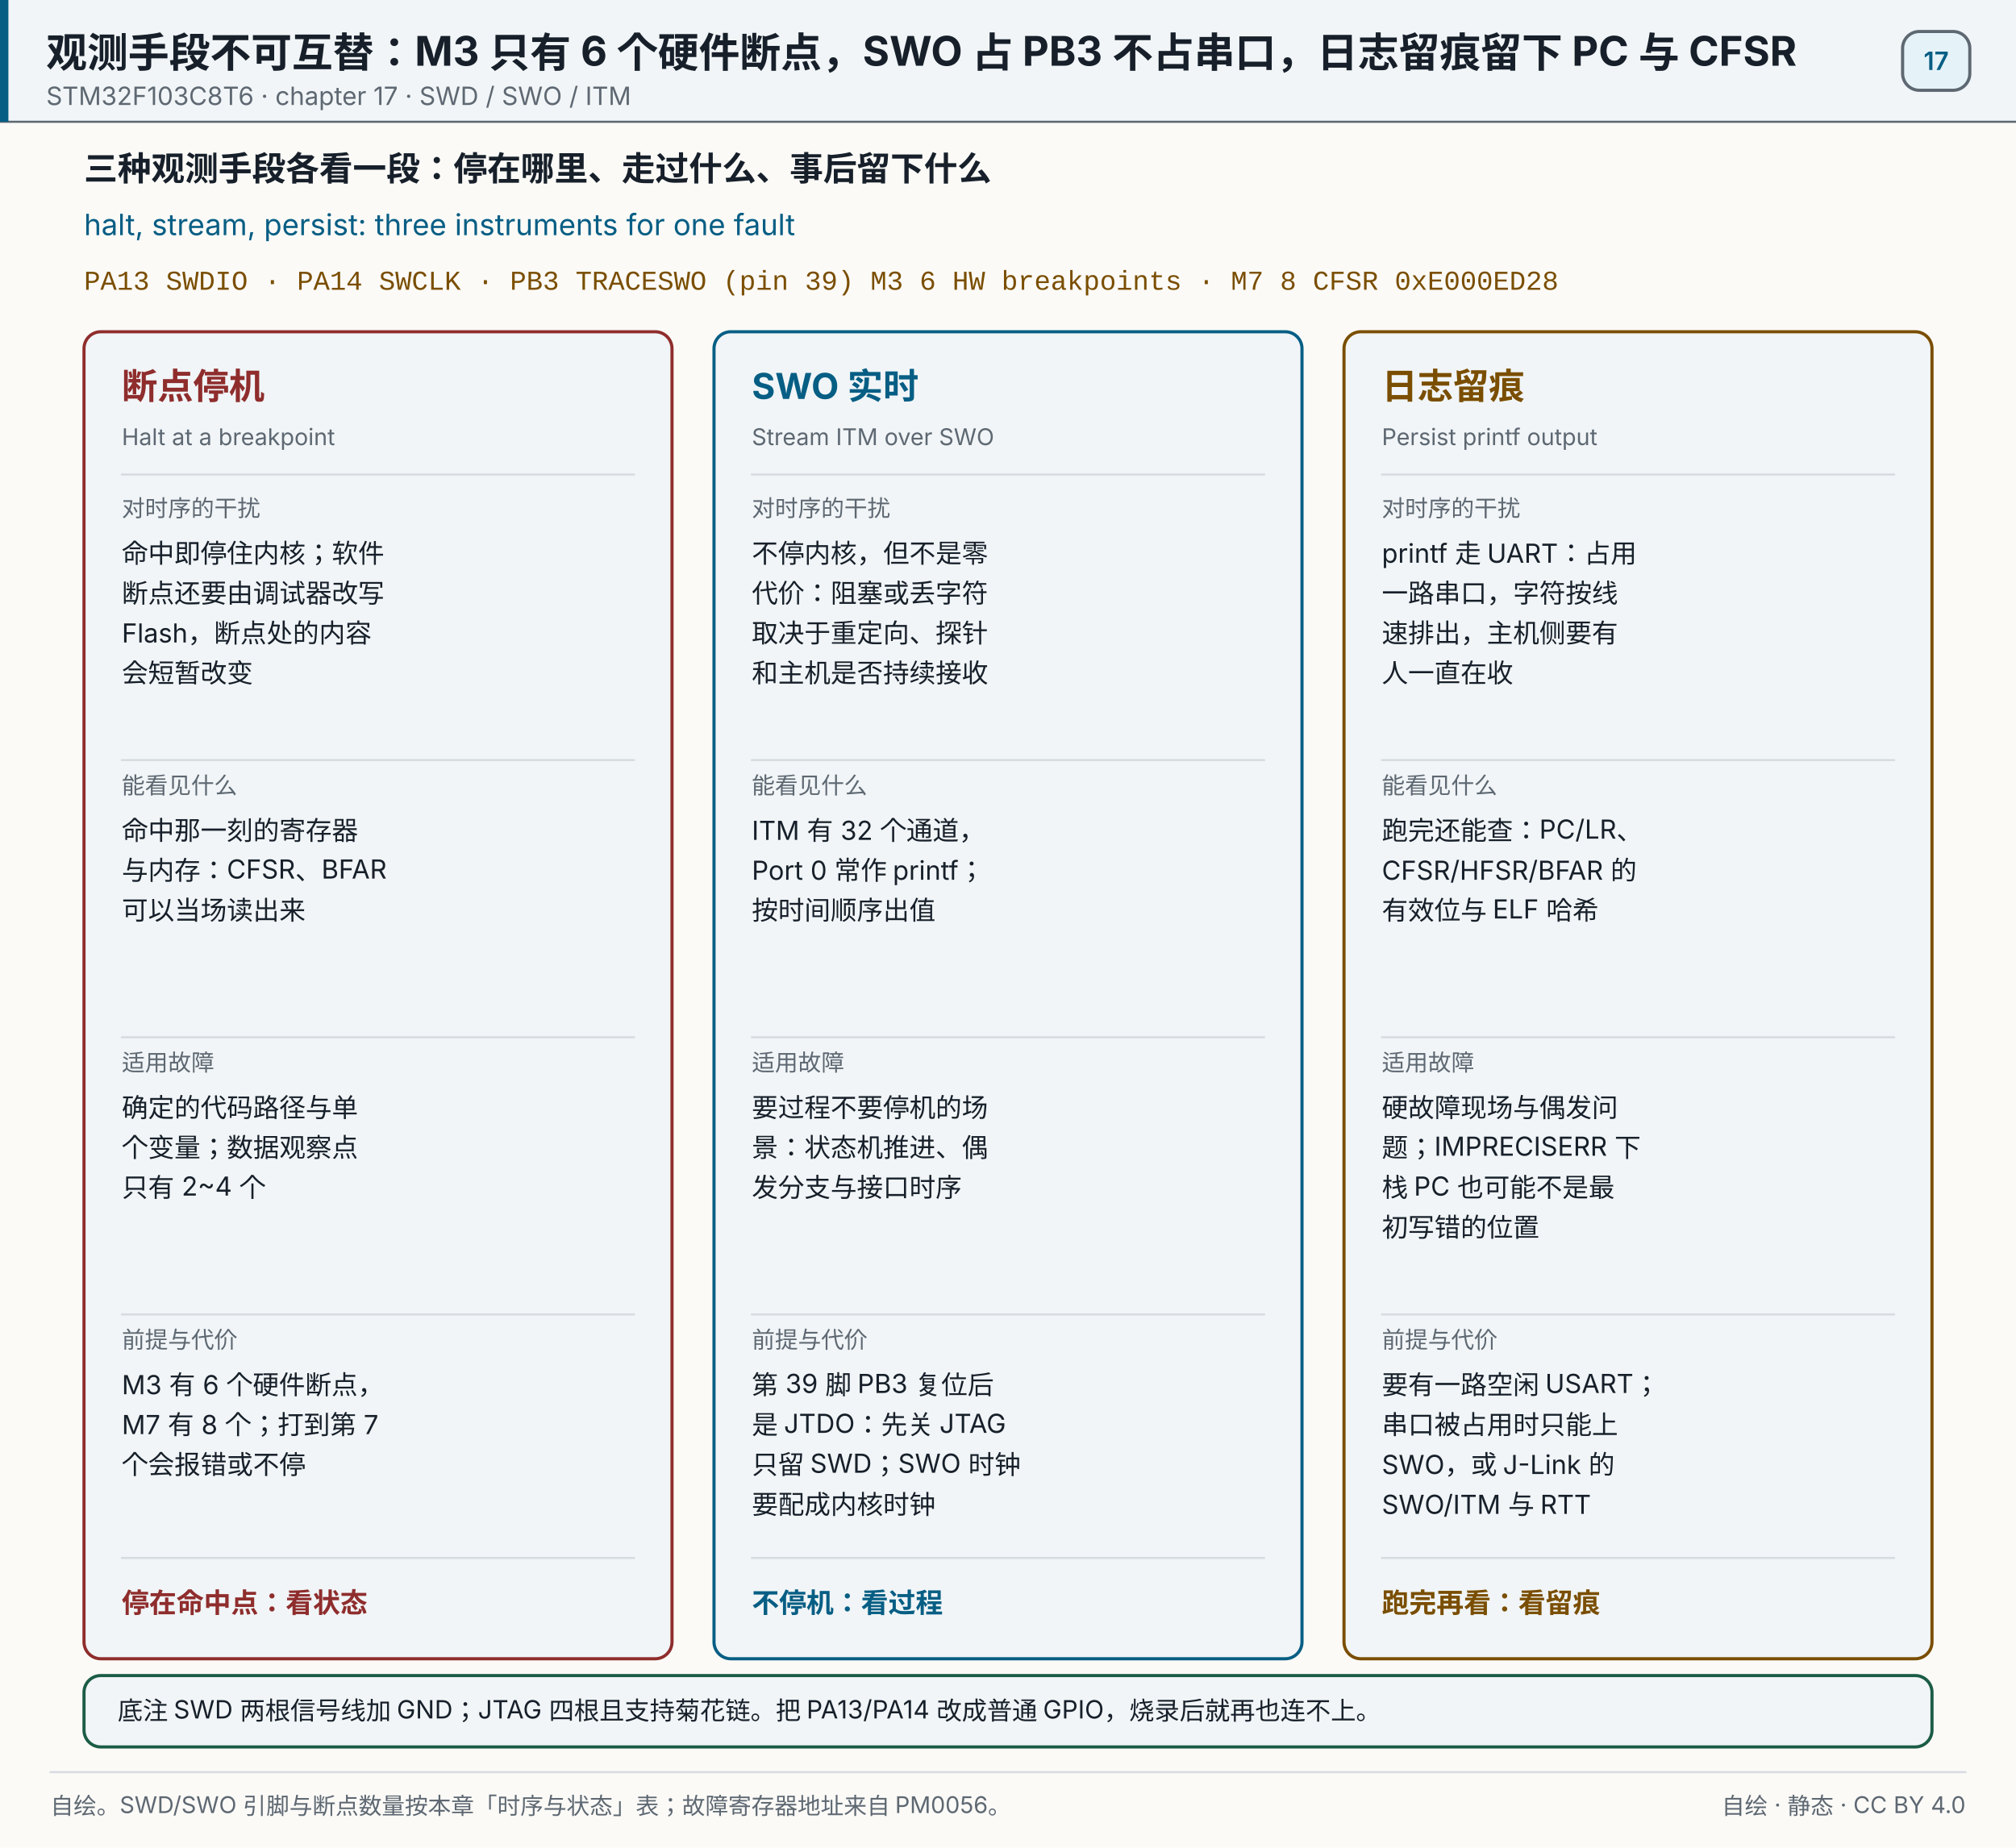
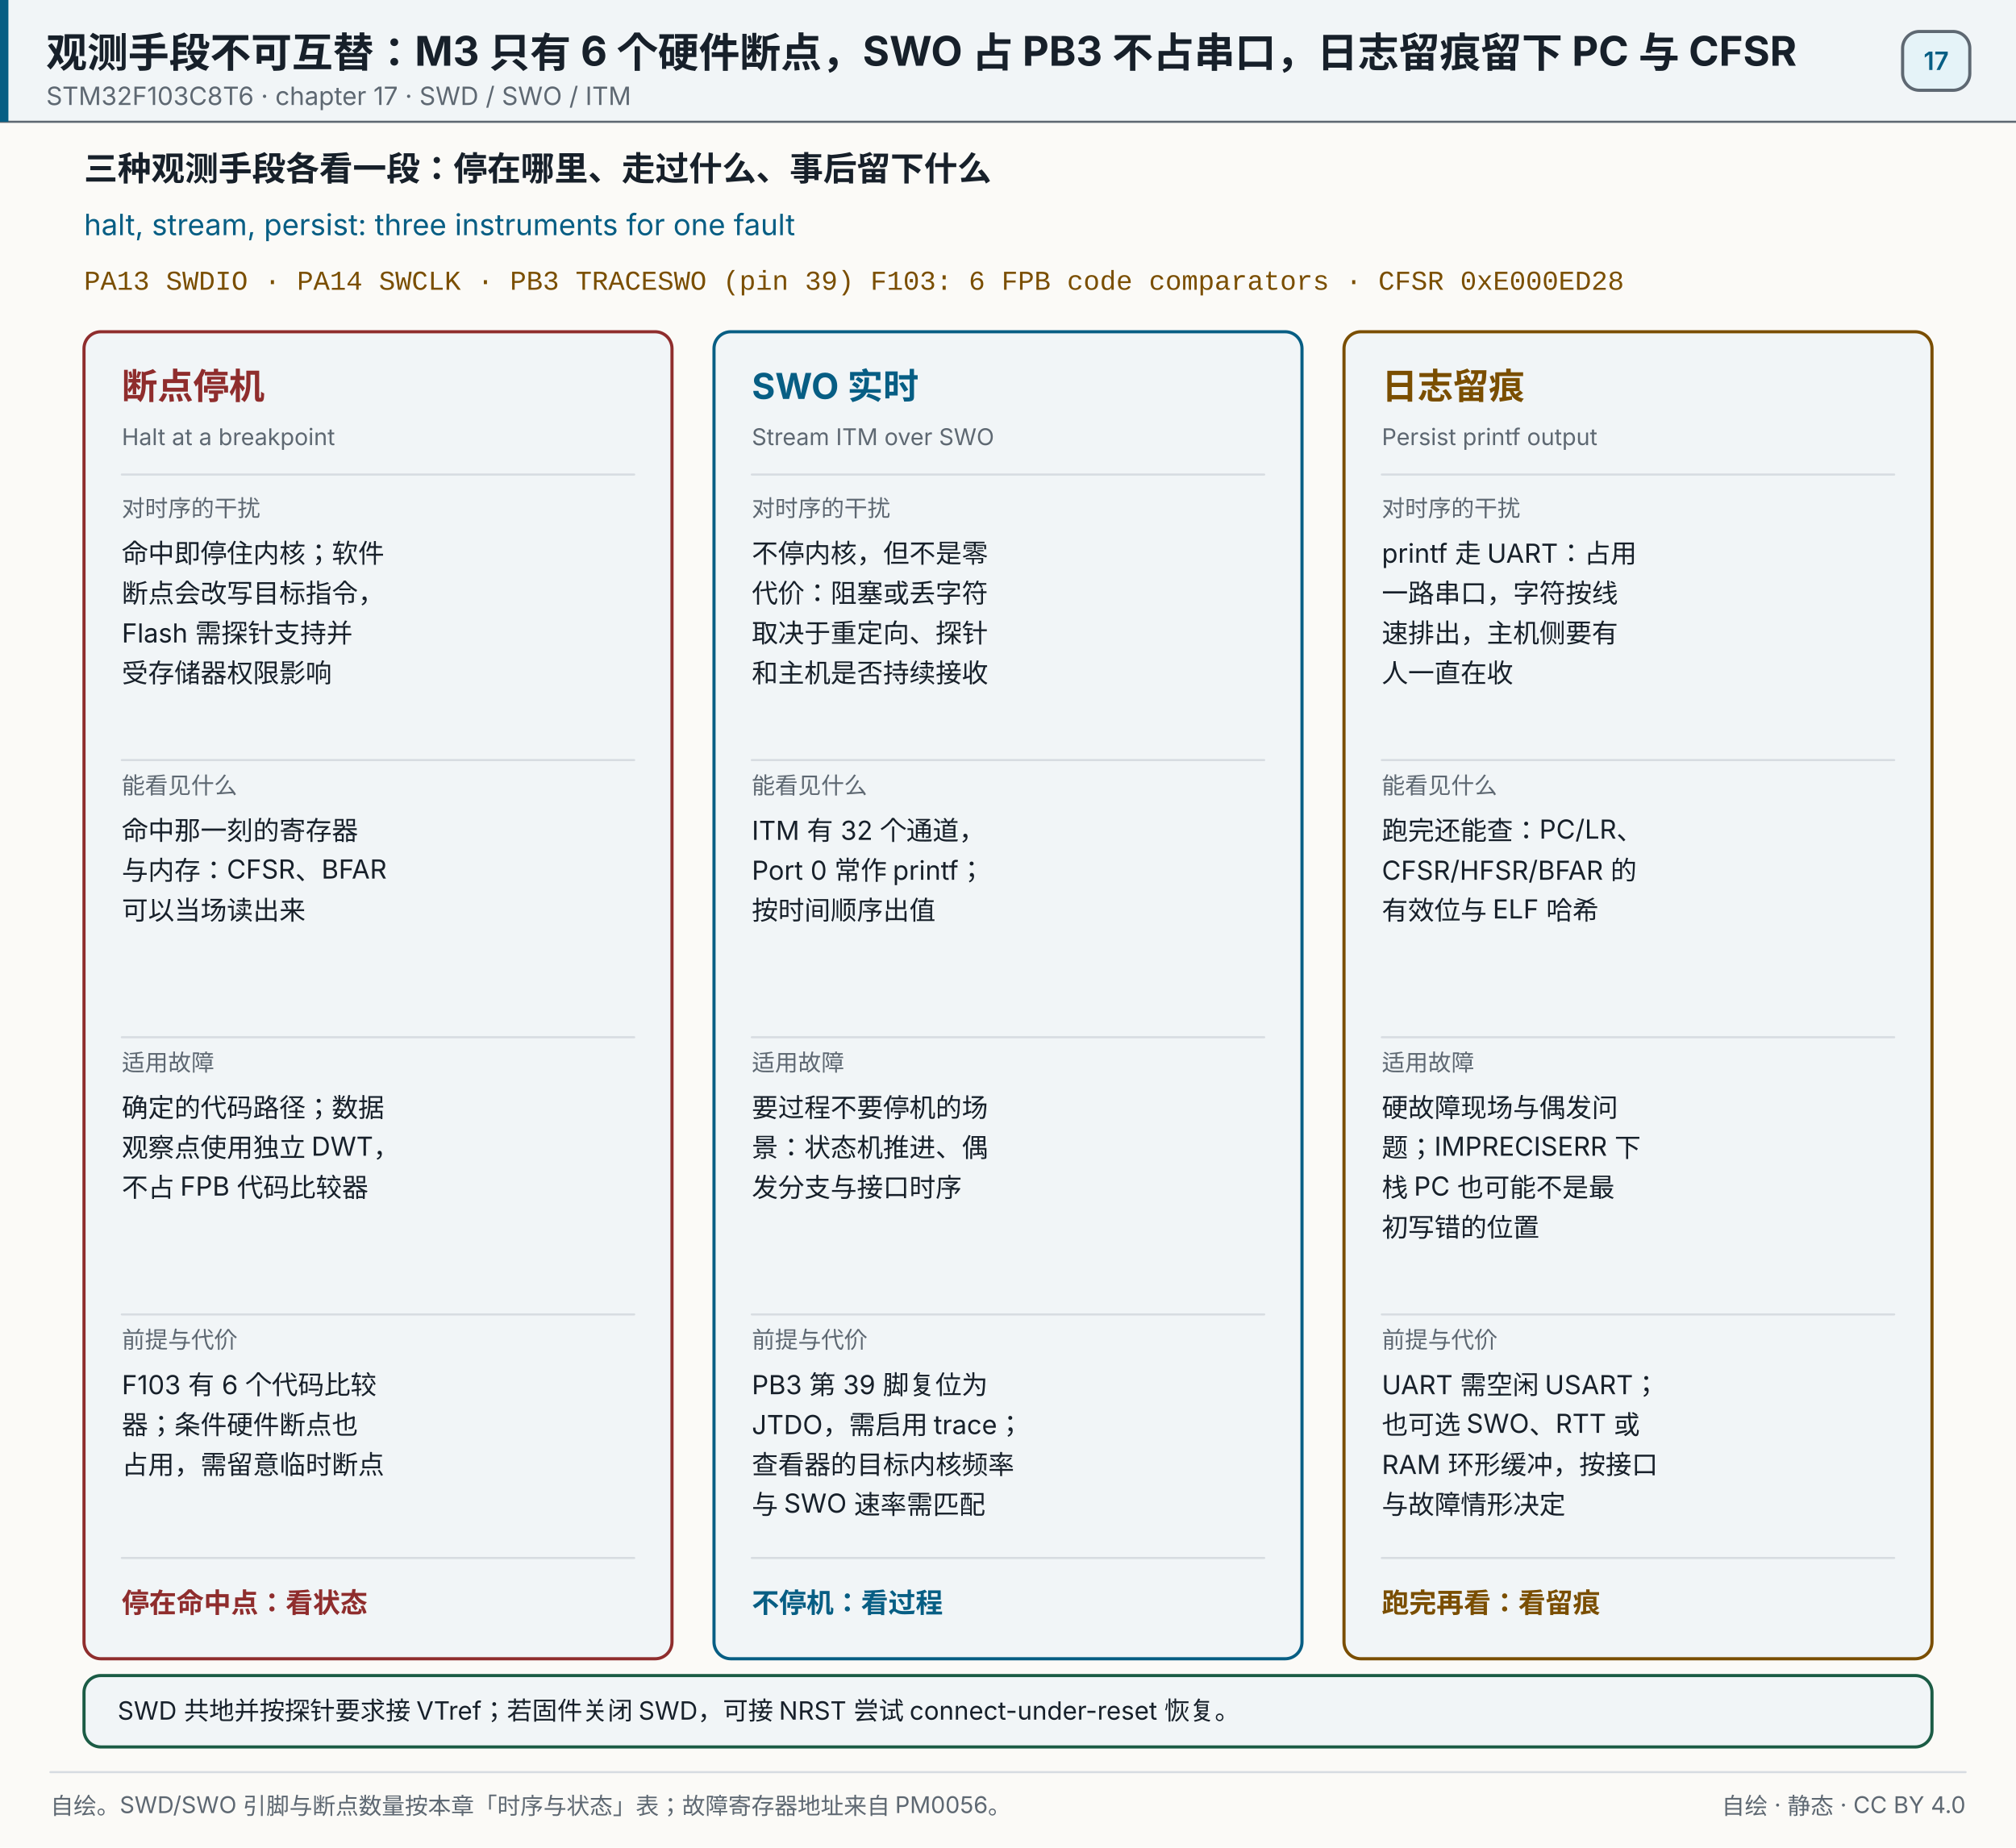
<svg xmlns="http://www.w3.org/2000/svg" width="960" height="880" viewBox="0 0 960 880" role="img" aria-label="观测手段不可互替：M3 只有 6 个硬件断点，SWO 占 PB3 不占串口，日志留痕留下 PC 与 CFSR">
  <rect x="0" y="0" width="960" height="880" fill="#fbfaf7" />
  <rect x="0" y="0" width="960" height="58" fill="#f1f5f7" opacity="1" />
  <line x1="0" y1="58" x2="960" y2="58" stroke="#5e6872" stroke-width="1" stroke-linecap="round" opacity="1" />
  <rect x="0" y="0" width="4" height="58" fill="#075e84" opacity="1" />
  <text x="22" y="32" font-size="19.5" fill="#17202a" text-anchor="start" opacity="1" font-family="'PingFang SC','Hiragino Sans GB','Microsoft YaHei',system-ui,-apple-system,'Segoe UI',sans-serif" font-weight="700">观测手段不可互替：M3 只有 6 个硬件断点，SWO 占 PB3 不占串口，日志留痕留下 PC 与 CFSR</text>
  <text x="22" y="50" font-size="12" fill="#5e6872" text-anchor="start" opacity="1" font-family="'PingFang SC','Hiragino Sans GB','Microsoft YaHei',system-ui,-apple-system,'Segoe UI',sans-serif">STM32F103C8T6 · chapter 17 · SWD / SWO / ITM</text>
  <rect x="906" y="15" width="32" height="28" fill="#e5f3f8" opacity="1" rx="8" stroke="#5e6872" stroke-width="1.5" />
  <text x="922" y="33.32" font-size="12" fill="#075e84" text-anchor="middle" opacity="1" font-family="'PingFang SC','Hiragino Sans GB','Microsoft YaHei',system-ui,-apple-system,'Segoe UI',sans-serif" font-weight="600">17</text>
  <text x="40" y="86" font-size="16" fill="#17202a" text-anchor="start" opacity="1" font-family="'PingFang SC','Hiragino Sans GB','Microsoft YaHei',system-ui,-apple-system,'Segoe UI',sans-serif" font-weight="700">三种观测手段各看一段：停在哪里、走过什么、事后留下什么</text>
  <text x="40" y="112" font-size="14" fill="#075e84" text-anchor="start" opacity="1" font-family="'PingFang SC','Hiragino Sans GB','Microsoft YaHei',system-ui,-apple-system,'Segoe UI',sans-serif">halt, stream, persist: three instruments for one fault</text>
-   <text x="40" y="138" font-size="13" fill="#7a4e00" text-anchor="start" opacity="1" font-family="ui-monospace,SFMono-Regular,'JetBrains Mono',Consolas,'Courier New',monospace">PA13 SWDIO · PA14 SWCLK · PB3 TRACESWO (pin 39)   M3 6 HW breakpoints · M7 8   CFSR 0xE000ED28</text>
+   <text x="40" y="138" font-size="13" fill="#7a4e00" text-anchor="start" opacity="1" font-family="ui-monospace,SFMono-Regular,'JetBrains Mono',Consolas,'Courier New',monospace">PA13 SWDIO · PA14 SWCLK · PB3 TRACESWO (pin 39)   F103: 6 FPB code comparators · CFSR 0xE000ED28</text>
  <rect x="40" y="158" width="280" height="632" fill="#f1f5f7" opacity="1" rx="8" stroke="#8f2d2d" stroke-width="1.5" />
  <text x="58" y="190" font-size="17" fill="#8f2d2d" text-anchor="start" opacity="1" font-family="'PingFang SC','Hiragino Sans GB','Microsoft YaHei',system-ui,-apple-system,'Segoe UI',sans-serif" font-weight="700">断点停机</text>
  <text x="58" y="212" font-size="11" fill="#5e6872" text-anchor="start" opacity="1" font-family="'PingFang SC','Hiragino Sans GB','Microsoft YaHei',system-ui,-apple-system,'Segoe UI',sans-serif">Halt at a breakpoint</text>
  <line x1="58" y1="226" x2="302" y2="226" stroke="#d7dce1" stroke-width="1" stroke-linecap="round" opacity="1" />
  <text x="58" y="246" font-size="11" fill="#5e6872" text-anchor="start" opacity="1" font-family="'PingFang SC','Hiragino Sans GB','Microsoft YaHei',system-ui,-apple-system,'Segoe UI',sans-serif">对时序的干扰</text>
  <text x="58" y="268" font-size="12.5" fill="#17202a" text-anchor="start" opacity="1" font-family="'PingFang SC','Hiragino Sans GB','Microsoft YaHei',system-ui,-apple-system,'Segoe UI',sans-serif">命中即停住内核；软件</text>
-   <text x="58" y="287" font-size="12.5" fill="#17202a" text-anchor="start" opacity="1" font-family="'PingFang SC','Hiragino Sans GB','Microsoft YaHei',system-ui,-apple-system,'Segoe UI',sans-serif">断点还要由调试器改写</text>
-   <text x="58" y="306" font-size="12.5" fill="#17202a" text-anchor="start" opacity="1" font-family="'PingFang SC','Hiragino Sans GB','Microsoft YaHei',system-ui,-apple-system,'Segoe UI',sans-serif">Flash，断点处的内容</text>
-   <text x="58" y="325" font-size="12.5" fill="#17202a" text-anchor="start" opacity="1" font-family="'PingFang SC','Hiragino Sans GB','Microsoft YaHei',system-ui,-apple-system,'Segoe UI',sans-serif">会短暂改变</text>
+   <text x="58" y="287" font-size="12.5" fill="#17202a" text-anchor="start" opacity="1" font-family="'PingFang SC','Hiragino Sans GB','Microsoft YaHei',system-ui,-apple-system,'Segoe UI',sans-serif">断点会改写目标指令，</text>
+   <text x="58" y="306" font-size="12.5" fill="#17202a" text-anchor="start" opacity="1" font-family="'PingFang SC','Hiragino Sans GB','Microsoft YaHei',system-ui,-apple-system,'Segoe UI',sans-serif">Flash 需探针支持并</text>
+   <text x="58" y="325" font-size="12.5" fill="#17202a" text-anchor="start" opacity="1" font-family="'PingFang SC','Hiragino Sans GB','Microsoft YaHei',system-ui,-apple-system,'Segoe UI',sans-serif">受存储器权限影响</text>
  <line x1="58" y1="362" x2="302" y2="362" stroke="#d7dce1" stroke-width="1" stroke-linecap="round" opacity="1" />
  <text x="58" y="378" font-size="11" fill="#5e6872" text-anchor="start" opacity="1" font-family="'PingFang SC','Hiragino Sans GB','Microsoft YaHei',system-ui,-apple-system,'Segoe UI',sans-serif">能看见什么</text>
  <text x="58" y="400" font-size="12.5" fill="#17202a" text-anchor="start" opacity="1" font-family="'PingFang SC','Hiragino Sans GB','Microsoft YaHei',system-ui,-apple-system,'Segoe UI',sans-serif">命中那一刻的寄存器</text>
  <text x="58" y="419" font-size="12.5" fill="#17202a" text-anchor="start" opacity="1" font-family="'PingFang SC','Hiragino Sans GB','Microsoft YaHei',system-ui,-apple-system,'Segoe UI',sans-serif">与内存：CFSR、BFAR</text>
  <text x="58" y="438" font-size="12.5" fill="#17202a" text-anchor="start" opacity="1" font-family="'PingFang SC','Hiragino Sans GB','Microsoft YaHei',system-ui,-apple-system,'Segoe UI',sans-serif">可以当场读出来</text>
  <line x1="58" y1="494" x2="302" y2="494" stroke="#d7dce1" stroke-width="1" stroke-linecap="round" opacity="1" />
  <text x="58" y="510" font-size="11" fill="#5e6872" text-anchor="start" opacity="1" font-family="'PingFang SC','Hiragino Sans GB','Microsoft YaHei',system-ui,-apple-system,'Segoe UI',sans-serif">适用故障</text>
-   <text x="58" y="532" font-size="12.5" fill="#17202a" text-anchor="start" opacity="1" font-family="'PingFang SC','Hiragino Sans GB','Microsoft YaHei',system-ui,-apple-system,'Segoe UI',sans-serif">确定的代码路径与单</text>
-   <text x="58" y="551" font-size="12.5" fill="#17202a" text-anchor="start" opacity="1" font-family="'PingFang SC','Hiragino Sans GB','Microsoft YaHei',system-ui,-apple-system,'Segoe UI',sans-serif">个变量；数据观察点</text>
-   <text x="58" y="570" font-size="12.5" fill="#17202a" text-anchor="start" opacity="1" font-family="'PingFang SC','Hiragino Sans GB','Microsoft YaHei',system-ui,-apple-system,'Segoe UI',sans-serif">只有 2~4 个</text>
+   <text x="58" y="532" font-size="12.5" fill="#17202a" text-anchor="start" opacity="1" font-family="'PingFang SC','Hiragino Sans GB','Microsoft YaHei',system-ui,-apple-system,'Segoe UI',sans-serif">确定的代码路径；数据</text>
+   <text x="58" y="551" font-size="12.5" fill="#17202a" text-anchor="start" opacity="1" font-family="'PingFang SC','Hiragino Sans GB','Microsoft YaHei',system-ui,-apple-system,'Segoe UI',sans-serif">观察点使用独立 DWT，</text>
+   <text x="58" y="570" font-size="12.5" fill="#17202a" text-anchor="start" opacity="1" font-family="'PingFang SC','Hiragino Sans GB','Microsoft YaHei',system-ui,-apple-system,'Segoe UI',sans-serif">不占 FPB 代码比较器</text>
  <line x1="58" y1="626" x2="302" y2="626" stroke="#d7dce1" stroke-width="1" stroke-linecap="round" opacity="1" />
  <text x="58" y="642" font-size="11" fill="#5e6872" text-anchor="start" opacity="1" font-family="'PingFang SC','Hiragino Sans GB','Microsoft YaHei',system-ui,-apple-system,'Segoe UI',sans-serif">前提与代价</text>
-   <text x="58" y="664" font-size="12.5" fill="#17202a" text-anchor="start" opacity="1" font-family="'PingFang SC','Hiragino Sans GB','Microsoft YaHei',system-ui,-apple-system,'Segoe UI',sans-serif">M3 有 6 个硬件断点，</text>
-   <text x="58" y="683" font-size="12.5" fill="#17202a" text-anchor="start" opacity="1" font-family="'PingFang SC','Hiragino Sans GB','Microsoft YaHei',system-ui,-apple-system,'Segoe UI',sans-serif">M7 有 8 个；打到第 7</text>
-   <text x="58" y="702" font-size="12.5" fill="#17202a" text-anchor="start" opacity="1" font-family="'PingFang SC','Hiragino Sans GB','Microsoft YaHei',system-ui,-apple-system,'Segoe UI',sans-serif">个会报错或不停</text>
+   <text x="58" y="664" font-size="12.5" fill="#17202a" text-anchor="start" opacity="1" font-family="'PingFang SC','Hiragino Sans GB','Microsoft YaHei',system-ui,-apple-system,'Segoe UI',sans-serif">F103 有 6 个代码比较</text>
+   <text x="58" y="683" font-size="12.5" fill="#17202a" text-anchor="start" opacity="1" font-family="'PingFang SC','Hiragino Sans GB','Microsoft YaHei',system-ui,-apple-system,'Segoe UI',sans-serif">器；条件硬件断点也</text>
+   <text x="58" y="702" font-size="12.5" fill="#17202a" text-anchor="start" opacity="1" font-family="'PingFang SC','Hiragino Sans GB','Microsoft YaHei',system-ui,-apple-system,'Segoe UI',sans-serif">占用，需留意临时断点</text>
  <line x1="58" y1="742" x2="302" y2="742" stroke="#d7dce1" stroke-width="1" stroke-linecap="round" opacity="1" />
  <text x="58" y="768" font-size="13" fill="#8f2d2d" text-anchor="start" opacity="1" font-family="'PingFang SC','Hiragino Sans GB','Microsoft YaHei',system-ui,-apple-system,'Segoe UI',sans-serif" font-weight="700">停在命中点：看状态</text>
  <rect x="340" y="158" width="280" height="632" fill="#f1f5f7" opacity="1" rx="8" stroke="#075e84" stroke-width="1.5" />
  <text x="358" y="190" font-size="17" fill="#075e84" text-anchor="start" opacity="1" font-family="'PingFang SC','Hiragino Sans GB','Microsoft YaHei',system-ui,-apple-system,'Segoe UI',sans-serif" font-weight="700">SWO 实时</text>
  <text x="358" y="212" font-size="11" fill="#5e6872" text-anchor="start" opacity="1" font-family="'PingFang SC','Hiragino Sans GB','Microsoft YaHei',system-ui,-apple-system,'Segoe UI',sans-serif">Stream ITM over SWO</text>
  <line x1="358" y1="226" x2="602" y2="226" stroke="#d7dce1" stroke-width="1" stroke-linecap="round" opacity="1" />
  <text x="358" y="246" font-size="11" fill="#5e6872" text-anchor="start" opacity="1" font-family="'PingFang SC','Hiragino Sans GB','Microsoft YaHei',system-ui,-apple-system,'Segoe UI',sans-serif">对时序的干扰</text>
  <text x="358" y="268" font-size="12.5" fill="#17202a" text-anchor="start" opacity="1" font-family="'PingFang SC','Hiragino Sans GB','Microsoft YaHei',system-ui,-apple-system,'Segoe UI',sans-serif">不停内核，但不是零</text>
  <text x="358" y="287" font-size="12.5" fill="#17202a" text-anchor="start" opacity="1" font-family="'PingFang SC','Hiragino Sans GB','Microsoft YaHei',system-ui,-apple-system,'Segoe UI',sans-serif">代价：阻塞或丢字符</text>
  <text x="358" y="306" font-size="12.5" fill="#17202a" text-anchor="start" opacity="1" font-family="'PingFang SC','Hiragino Sans GB','Microsoft YaHei',system-ui,-apple-system,'Segoe UI',sans-serif">取决于重定向、探针</text>
  <text x="358" y="325" font-size="12.5" fill="#17202a" text-anchor="start" opacity="1" font-family="'PingFang SC','Hiragino Sans GB','Microsoft YaHei',system-ui,-apple-system,'Segoe UI',sans-serif">和主机是否持续接收</text>
  <line x1="358" y1="362" x2="602" y2="362" stroke="#d7dce1" stroke-width="1" stroke-linecap="round" opacity="1" />
  <text x="358" y="378" font-size="11" fill="#5e6872" text-anchor="start" opacity="1" font-family="'PingFang SC','Hiragino Sans GB','Microsoft YaHei',system-ui,-apple-system,'Segoe UI',sans-serif">能看见什么</text>
  <text x="358" y="400" font-size="12.5" fill="#17202a" text-anchor="start" opacity="1" font-family="'PingFang SC','Hiragino Sans GB','Microsoft YaHei',system-ui,-apple-system,'Segoe UI',sans-serif">ITM 有 32 个通道，</text>
  <text x="358" y="419" font-size="12.5" fill="#17202a" text-anchor="start" opacity="1" font-family="'PingFang SC','Hiragino Sans GB','Microsoft YaHei',system-ui,-apple-system,'Segoe UI',sans-serif">Port 0 常作 printf；</text>
  <text x="358" y="438" font-size="12.5" fill="#17202a" text-anchor="start" opacity="1" font-family="'PingFang SC','Hiragino Sans GB','Microsoft YaHei',system-ui,-apple-system,'Segoe UI',sans-serif">按时间顺序出值</text>
  <line x1="358" y1="494" x2="602" y2="494" stroke="#d7dce1" stroke-width="1" stroke-linecap="round" opacity="1" />
  <text x="358" y="510" font-size="11" fill="#5e6872" text-anchor="start" opacity="1" font-family="'PingFang SC','Hiragino Sans GB','Microsoft YaHei',system-ui,-apple-system,'Segoe UI',sans-serif">适用故障</text>
  <text x="358" y="532" font-size="12.5" fill="#17202a" text-anchor="start" opacity="1" font-family="'PingFang SC','Hiragino Sans GB','Microsoft YaHei',system-ui,-apple-system,'Segoe UI',sans-serif">要过程不要停机的场</text>
  <text x="358" y="551" font-size="12.5" fill="#17202a" text-anchor="start" opacity="1" font-family="'PingFang SC','Hiragino Sans GB','Microsoft YaHei',system-ui,-apple-system,'Segoe UI',sans-serif">景：状态机推进、偶</text>
  <text x="358" y="570" font-size="12.5" fill="#17202a" text-anchor="start" opacity="1" font-family="'PingFang SC','Hiragino Sans GB','Microsoft YaHei',system-ui,-apple-system,'Segoe UI',sans-serif">发分支与接口时序</text>
  <line x1="358" y1="626" x2="602" y2="626" stroke="#d7dce1" stroke-width="1" stroke-linecap="round" opacity="1" />
  <text x="358" y="642" font-size="11" fill="#5e6872" text-anchor="start" opacity="1" font-family="'PingFang SC','Hiragino Sans GB','Microsoft YaHei',system-ui,-apple-system,'Segoe UI',sans-serif">前提与代价</text>
-   <text x="358" y="664" font-size="12.5" fill="#17202a" text-anchor="start" opacity="1" font-family="'PingFang SC','Hiragino Sans GB','Microsoft YaHei',system-ui,-apple-system,'Segoe UI',sans-serif">第 39 脚 PB3 复位后</text>
-   <text x="358" y="683" font-size="12.5" fill="#17202a" text-anchor="start" opacity="1" font-family="'PingFang SC','Hiragino Sans GB','Microsoft YaHei',system-ui,-apple-system,'Segoe UI',sans-serif">是 JTDO：先关 JTAG</text>
-   <text x="358" y="702" font-size="12.5" fill="#17202a" text-anchor="start" opacity="1" font-family="'PingFang SC','Hiragino Sans GB','Microsoft YaHei',system-ui,-apple-system,'Segoe UI',sans-serif">只留 SWD；SWO 时钟</text>
-   <text x="358" y="721" font-size="12.5" fill="#17202a" text-anchor="start" opacity="1" font-family="'PingFang SC','Hiragino Sans GB','Microsoft YaHei',system-ui,-apple-system,'Segoe UI',sans-serif">要配成内核时钟</text>
+   <text x="358" y="664" font-size="12.5" fill="#17202a" text-anchor="start" opacity="1" font-family="'PingFang SC','Hiragino Sans GB','Microsoft YaHei',system-ui,-apple-system,'Segoe UI',sans-serif">PB3 第 39 脚复位为</text>
+   <text x="358" y="683" font-size="12.5" fill="#17202a" text-anchor="start" opacity="1" font-family="'PingFang SC','Hiragino Sans GB','Microsoft YaHei',system-ui,-apple-system,'Segoe UI',sans-serif">JTDO，需启用 trace；</text>
+   <text x="358" y="702" font-size="12.5" fill="#17202a" text-anchor="start" opacity="1" font-family="'PingFang SC','Hiragino Sans GB','Microsoft YaHei',system-ui,-apple-system,'Segoe UI',sans-serif">查看器的目标内核频率</text>
+   <text x="358" y="721" font-size="12.5" fill="#17202a" text-anchor="start" opacity="1" font-family="'PingFang SC','Hiragino Sans GB','Microsoft YaHei',system-ui,-apple-system,'Segoe UI',sans-serif">与 SWO 速率需匹配</text>
  <line x1="358" y1="742" x2="602" y2="742" stroke="#d7dce1" stroke-width="1" stroke-linecap="round" opacity="1" />
  <text x="358" y="768" font-size="13" fill="#075e84" text-anchor="start" opacity="1" font-family="'PingFang SC','Hiragino Sans GB','Microsoft YaHei',system-ui,-apple-system,'Segoe UI',sans-serif" font-weight="700">不停机：看过程</text>
  <rect x="640" y="158" width="280" height="632" fill="#f1f5f7" opacity="1" rx="8" stroke="#7a4e00" stroke-width="1.5" />
  <text x="658" y="190" font-size="17" fill="#7a4e00" text-anchor="start" opacity="1" font-family="'PingFang SC','Hiragino Sans GB','Microsoft YaHei',system-ui,-apple-system,'Segoe UI',sans-serif" font-weight="700">日志留痕</text>
  <text x="658" y="212" font-size="11" fill="#5e6872" text-anchor="start" opacity="1" font-family="'PingFang SC','Hiragino Sans GB','Microsoft YaHei',system-ui,-apple-system,'Segoe UI',sans-serif">Persist printf output</text>
  <line x1="658" y1="226" x2="902" y2="226" stroke="#d7dce1" stroke-width="1" stroke-linecap="round" opacity="1" />
  <text x="658" y="246" font-size="11" fill="#5e6872" text-anchor="start" opacity="1" font-family="'PingFang SC','Hiragino Sans GB','Microsoft YaHei',system-ui,-apple-system,'Segoe UI',sans-serif">对时序的干扰</text>
  <text x="658" y="268" font-size="12.5" fill="#17202a" text-anchor="start" opacity="1" font-family="'PingFang SC','Hiragino Sans GB','Microsoft YaHei',system-ui,-apple-system,'Segoe UI',sans-serif">printf 走 UART：占用</text>
  <text x="658" y="287" font-size="12.5" fill="#17202a" text-anchor="start" opacity="1" font-family="'PingFang SC','Hiragino Sans GB','Microsoft YaHei',system-ui,-apple-system,'Segoe UI',sans-serif">一路串口，字符按线</text>
  <text x="658" y="306" font-size="12.5" fill="#17202a" text-anchor="start" opacity="1" font-family="'PingFang SC','Hiragino Sans GB','Microsoft YaHei',system-ui,-apple-system,'Segoe UI',sans-serif">速排出，主机侧要有</text>
  <text x="658" y="325" font-size="12.5" fill="#17202a" text-anchor="start" opacity="1" font-family="'PingFang SC','Hiragino Sans GB','Microsoft YaHei',system-ui,-apple-system,'Segoe UI',sans-serif">人一直在收</text>
  <line x1="658" y1="362" x2="902" y2="362" stroke="#d7dce1" stroke-width="1" stroke-linecap="round" opacity="1" />
  <text x="658" y="378" font-size="11" fill="#5e6872" text-anchor="start" opacity="1" font-family="'PingFang SC','Hiragino Sans GB','Microsoft YaHei',system-ui,-apple-system,'Segoe UI',sans-serif">能看见什么</text>
  <text x="658" y="400" font-size="12.5" fill="#17202a" text-anchor="start" opacity="1" font-family="'PingFang SC','Hiragino Sans GB','Microsoft YaHei',system-ui,-apple-system,'Segoe UI',sans-serif">跑完还能查：PC/LR、</text>
  <text x="658" y="419" font-size="12.5" fill="#17202a" text-anchor="start" opacity="1" font-family="'PingFang SC','Hiragino Sans GB','Microsoft YaHei',system-ui,-apple-system,'Segoe UI',sans-serif">CFSR/HFSR/BFAR 的</text>
  <text x="658" y="438" font-size="12.5" fill="#17202a" text-anchor="start" opacity="1" font-family="'PingFang SC','Hiragino Sans GB','Microsoft YaHei',system-ui,-apple-system,'Segoe UI',sans-serif">有效位与 ELF 哈希</text>
  <line x1="658" y1="494" x2="902" y2="494" stroke="#d7dce1" stroke-width="1" stroke-linecap="round" opacity="1" />
  <text x="658" y="510" font-size="11" fill="#5e6872" text-anchor="start" opacity="1" font-family="'PingFang SC','Hiragino Sans GB','Microsoft YaHei',system-ui,-apple-system,'Segoe UI',sans-serif">适用故障</text>
  <text x="658" y="532" font-size="12.5" fill="#17202a" text-anchor="start" opacity="1" font-family="'PingFang SC','Hiragino Sans GB','Microsoft YaHei',system-ui,-apple-system,'Segoe UI',sans-serif">硬故障现场与偶发问</text>
  <text x="658" y="551" font-size="12.5" fill="#17202a" text-anchor="start" opacity="1" font-family="'PingFang SC','Hiragino Sans GB','Microsoft YaHei',system-ui,-apple-system,'Segoe UI',sans-serif">题；IMPRECISERR 下</text>
  <text x="658" y="570" font-size="12.5" fill="#17202a" text-anchor="start" opacity="1" font-family="'PingFang SC','Hiragino Sans GB','Microsoft YaHei',system-ui,-apple-system,'Segoe UI',sans-serif">栈 PC 也可能不是最</text>
  <text x="658" y="589" font-size="12.5" fill="#17202a" text-anchor="start" opacity="1" font-family="'PingFang SC','Hiragino Sans GB','Microsoft YaHei',system-ui,-apple-system,'Segoe UI',sans-serif">初写错的位置</text>
  <line x1="658" y1="626" x2="902" y2="626" stroke="#d7dce1" stroke-width="1" stroke-linecap="round" opacity="1" />
  <text x="658" y="642" font-size="11" fill="#5e6872" text-anchor="start" opacity="1" font-family="'PingFang SC','Hiragino Sans GB','Microsoft YaHei',system-ui,-apple-system,'Segoe UI',sans-serif">前提与代价</text>
-   <text x="658" y="664" font-size="12.5" fill="#17202a" text-anchor="start" opacity="1" font-family="'PingFang SC','Hiragino Sans GB','Microsoft YaHei',system-ui,-apple-system,'Segoe UI',sans-serif">要有一路空闲 USART；</text>
-   <text x="658" y="683" font-size="12.5" fill="#17202a" text-anchor="start" opacity="1" font-family="'PingFang SC','Hiragino Sans GB','Microsoft YaHei',system-ui,-apple-system,'Segoe UI',sans-serif">串口被占用时只能上</text>
-   <text x="658" y="702" font-size="12.5" fill="#17202a" text-anchor="start" opacity="1" font-family="'PingFang SC','Hiragino Sans GB','Microsoft YaHei',system-ui,-apple-system,'Segoe UI',sans-serif">SWO，或 J-Link 的</text>
-   <text x="658" y="721" font-size="12.5" fill="#17202a" text-anchor="start" opacity="1" font-family="'PingFang SC','Hiragino Sans GB','Microsoft YaHei',system-ui,-apple-system,'Segoe UI',sans-serif">SWO/ITM 与 RTT</text>
+   <text x="658" y="664" font-size="12.5" fill="#17202a" text-anchor="start" opacity="1" font-family="'PingFang SC','Hiragino Sans GB','Microsoft YaHei',system-ui,-apple-system,'Segoe UI',sans-serif">UART 需空闲 USART；</text>
+   <text x="658" y="683" font-size="12.5" fill="#17202a" text-anchor="start" opacity="1" font-family="'PingFang SC','Hiragino Sans GB','Microsoft YaHei',system-ui,-apple-system,'Segoe UI',sans-serif">也可选 SWO、RTT 或</text>
+   <text x="658" y="702" font-size="12.5" fill="#17202a" text-anchor="start" opacity="1" font-family="'PingFang SC','Hiragino Sans GB','Microsoft YaHei',system-ui,-apple-system,'Segoe UI',sans-serif">RAM 环形缓冲，按接口</text>
+   <text x="658" y="721" font-size="12.5" fill="#17202a" text-anchor="start" opacity="1" font-family="'PingFang SC','Hiragino Sans GB','Microsoft YaHei',system-ui,-apple-system,'Segoe UI',sans-serif">与故障情形决定</text>
  <line x1="658" y1="742" x2="902" y2="742" stroke="#d7dce1" stroke-width="1" stroke-linecap="round" opacity="1" />
  <text x="658" y="768" font-size="13" fill="#7a4e00" text-anchor="start" opacity="1" font-family="'PingFang SC','Hiragino Sans GB','Microsoft YaHei',system-ui,-apple-system,'Segoe UI',sans-serif" font-weight="700">跑完再看：看留痕</text>
  <rect x="40" y="798" width="880" height="34" fill="#f1f5f7" opacity="1" rx="8" stroke="#1b5c45" stroke-width="1.5" />
-   <text x="56" y="819" font-size="12" fill="#17202a" text-anchor="start" opacity="1" font-family="'PingFang SC','Hiragino Sans GB','Microsoft YaHei',system-ui,-apple-system,'Segoe UI',sans-serif">底注  SWD 两根信号线加 GND；JTAG 四根且支持菊花链。把 PA13/PA14 改成普通 GPIO，烧录后就再也连不上。</text>
+   <text x="56" y="819" font-size="12" fill="#17202a" text-anchor="start" opacity="1" font-family="'PingFang SC','Hiragino Sans GB','Microsoft YaHei',system-ui,-apple-system,'Segoe UI',sans-serif">SWD 共地并按探针要求接 VTref；若固件关闭 SWD，可接 NRST 尝试 connect-under-reset 恢复。</text>
  <line x1="24" y1="844" x2="936" y2="844" stroke="#d7dce1" stroke-width="1" stroke-linecap="round" opacity="1" />
  <text x="24" y="864" font-size="11" fill="#5e6872" text-anchor="start" opacity="1" font-family="'PingFang SC','Hiragino Sans GB','Microsoft YaHei',system-ui,-apple-system,'Segoe UI',sans-serif">自绘。SWD/SWO 引脚与断点数量按本章「时序与状态」表；故障寄存器地址来自 PM0056。</text>
  <text x="936" y="864" font-size="11" fill="#5e6872" text-anchor="end" opacity="1" font-family="'PingFang SC','Hiragino Sans GB','Microsoft YaHei',system-ui,-apple-system,'Segoe UI',sans-serif">自绘 · 静态 · CC BY 4.0</text>
</svg>
